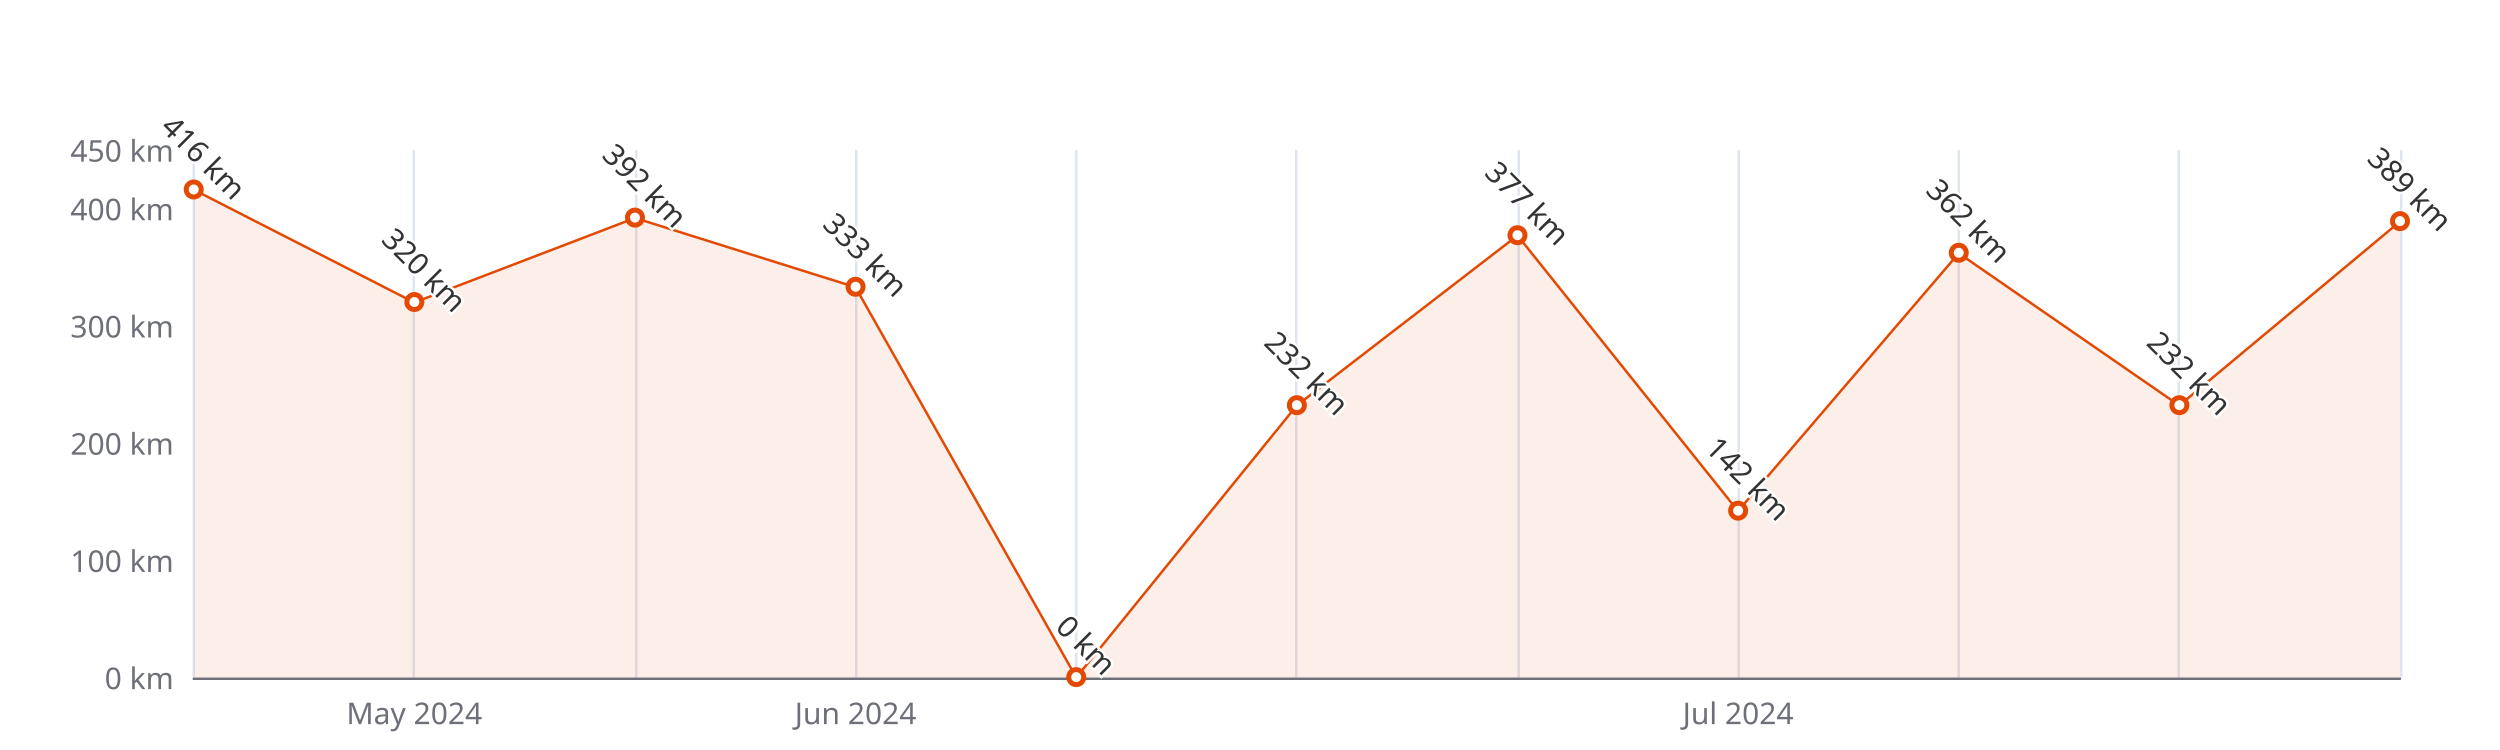
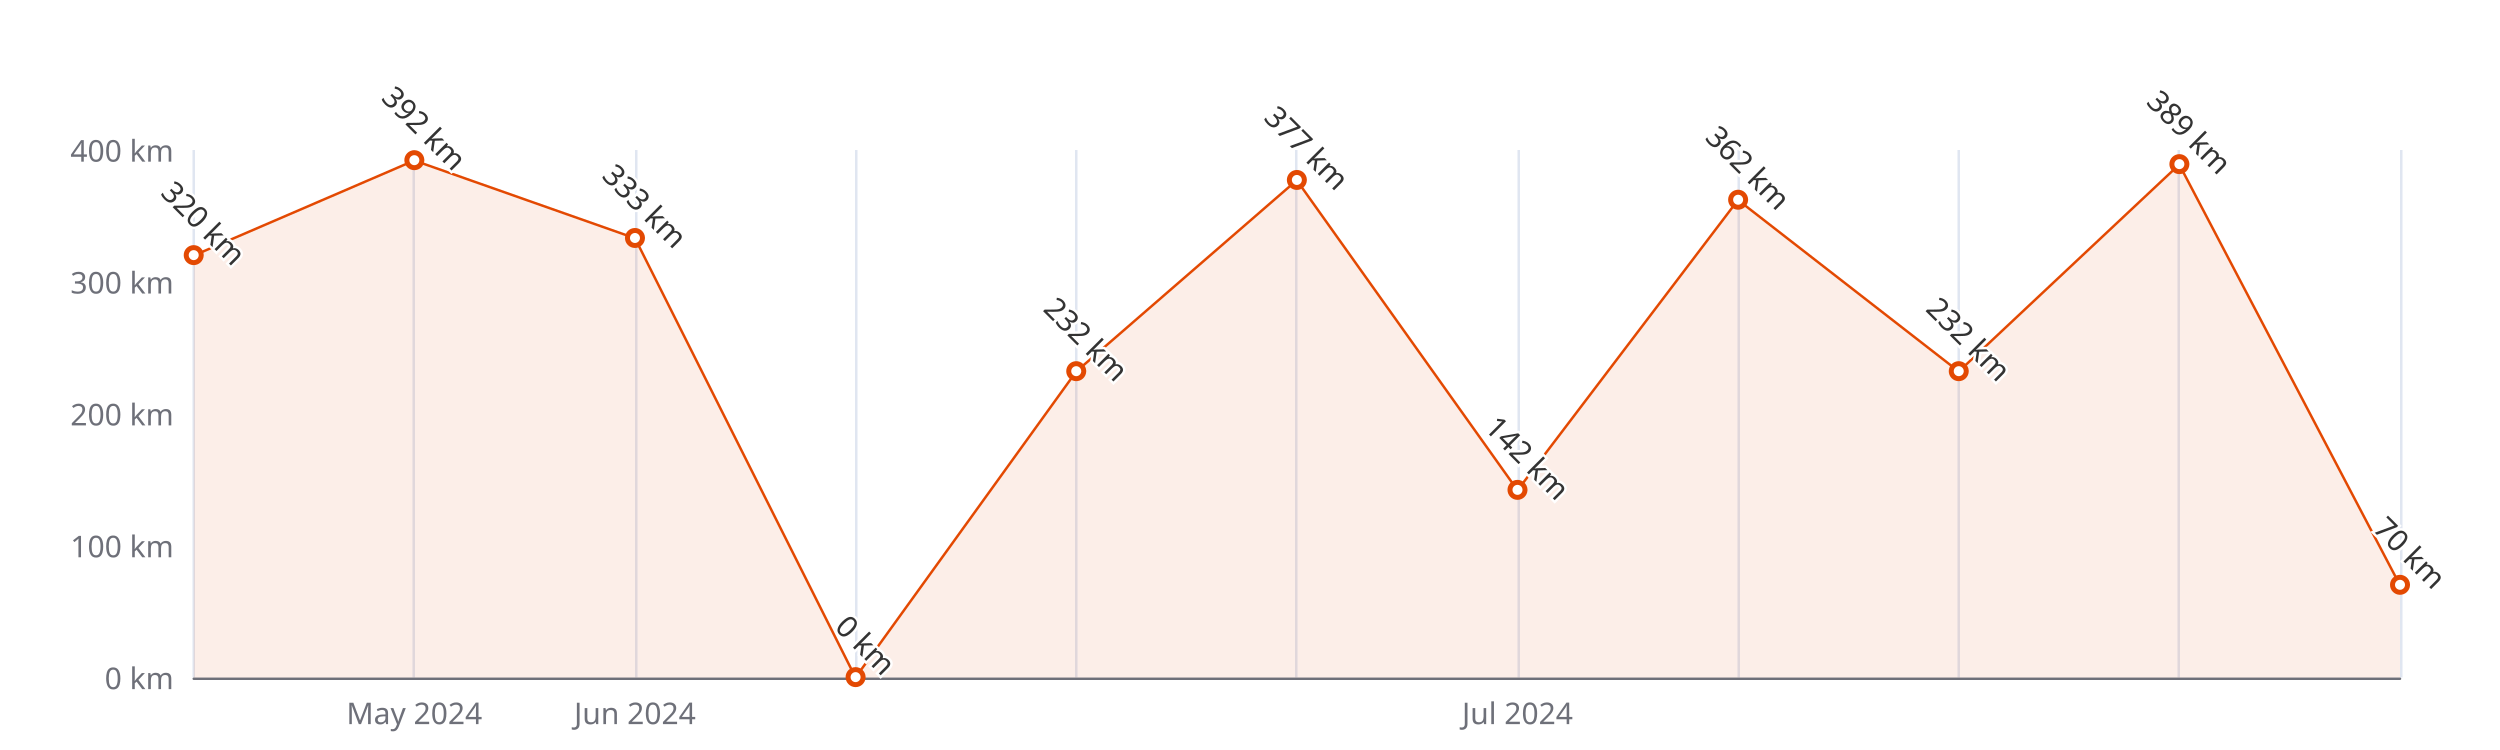
<svg xmlns="http://www.w3.org/2000/svg" width="1000" height="300" version="1.1" baseProfile="full" viewBox="0 0 1000 300">
  <rect width="1000" height="300" x="0" y="0" id="0" fill="#ffffff" />
  <path d="M77.5 60L77.5 271" fill="none" stroke="#E0E6F1" />
  <path d="M165.5 60L165.5 271" fill="none" stroke="#E0E6F1" />
  <path d="M254.5 60L254.5 271" fill="none" stroke="#E0E6F1" />
  <path d="M342.5 60L342.5 271" fill="none" stroke="#E0E6F1" />
  <path d="M430.5 60L430.5 271" fill="none" stroke="#E0E6F1" />
  <path d="M518.5 60L518.5 271" fill="none" stroke="#E0E6F1" />
  <path d="M607.5 60L607.5 271" fill="none" stroke="#E0E6F1" />
  <path d="M695.5 60L695.5 271" fill="none" stroke="#E0E6F1" />
  <path d="M783.5 60L783.5 271" fill="none" stroke="#E0E6F1" />
  <path d="M871.5 60L871.5 271" fill="none" stroke="#E0E6F1" />
  <path d="M960.5 60L960.5 271" fill="none" stroke="#E0E6F1" />
  <path d="M77.5 271.5L960 271.5" fill="none" stroke="#6E7079" stroke-linecap="round" />
  <text dominant-baseline="central" text-anchor="end" style="font-size:12px;font-family:sans-serif;" xml:space="preserve" transform="translate(69.48 271)" fill="#6E7079">0 km</text>
-   <text dominant-baseline="central" text-anchor="end" style="font-size:12px;font-family:sans-serif;" xml:space="preserve" transform="translate(69.48 224.1111)" fill="#6E7079">100 km</text>
-   <text dominant-baseline="central" text-anchor="end" style="font-size:12px;font-family:sans-serif;" xml:space="preserve" transform="translate(69.48 177.2222)" fill="#6E7079">200 km</text>
-   <text dominant-baseline="central" text-anchor="end" style="font-size:12px;font-family:sans-serif;" xml:space="preserve" transform="translate(69.48 130.3333)" fill="#6E7079">300 km</text>
-   <text dominant-baseline="central" text-anchor="end" style="font-size:12px;font-family:sans-serif;" xml:space="preserve" transform="translate(69.48 83.4444)" fill="#6E7079">400 km</text>
-   <text dominant-baseline="central" text-anchor="end" style="font-size:12px;font-family:sans-serif;" xml:space="preserve" transform="translate(69.48 60)" fill="#6E7079">450 km</text>
+   <text dominant-baseline="central" text-anchor="end" style="font-size:12px;font-family:sans-serif;" xml:space="preserve" transform="translate(69.48 218.25)" fill="#6E7079">100 km</text>
+   <text dominant-baseline="central" text-anchor="end" style="font-size:12px;font-family:sans-serif;" xml:space="preserve" transform="translate(69.48 165.5)" fill="#6E7079">200 km</text>
+   <text dominant-baseline="central" text-anchor="end" style="font-size:12px;font-family:sans-serif;" xml:space="preserve" transform="translate(69.48 112.75)" fill="#6E7079">300 km</text>
+   <text dominant-baseline="central" text-anchor="end" style="font-size:12px;font-family:sans-serif;" xml:space="preserve" transform="translate(69.48 60)" fill="#6E7079">400 km</text>
  <text dominant-baseline="central" text-anchor="middle" style="font-size:12px;font-family:sans-serif;" xml:space="preserve" y="6" transform="translate(165.732 279)" fill="#6E7079">May 2024</text>
-   <text dominant-baseline="central" text-anchor="middle" style="font-size:12px;font-family:sans-serif;" xml:space="preserve" y="6" transform="translate(342.236 279)" fill="#6E7079">Jun 2024</text>
-   <text dominant-baseline="central" text-anchor="middle" style="font-size:12px;font-family:sans-serif;" xml:space="preserve" y="6" transform="translate(695.244 279)" fill="#6E7079">Jul 2024</text>
+   <text dominant-baseline="central" text-anchor="middle" style="font-size:12px;font-family:sans-serif;" xml:space="preserve" y="6" transform="translate(253.984 279)" fill="#6E7079">Jun 2024</text>
+   <text dominant-baseline="central" text-anchor="middle" style="font-size:12px;font-family:sans-serif;" xml:space="preserve" y="6" transform="translate(606.992 279)" fill="#6E7079">Jul 2024</text>
  <g clip-path="url(#zr5-c0)">
-     <path d="M77.5 75.9L165.7 121L254 87.2L342.2 114.9L430.5 271L518.7 162.2L607 94.2L695.2 204.4L783.5 101.3L871.7 162.2L960 88.6L960 271L871.7 271L783.5 271L695.2 271L607 271L518.7 271L430.5 271L342.2 271L254 271L165.7 271L77.5 271Z" fill="rgb(227,73,2)" fill-opacity="0.09" />
-     <path d="M77.5 75.9L165.7 121L254 87.2L342.2 114.9L430.5 271L518.7 162.2L607 94.2L695.2 204.4L783.5 101.3L871.7 162.2L960 88.6" fill="none" stroke="#E34902" stroke-linejoin="bevel" />
+     <path d="M77.5 102.2L165.7 64.2L254 95.3L342.2 271L430.5 148.6L518.7 72.1L607 196.1L695.2 80L783.5 148.6L871.7 65.8L960 234.1L960 271L871.7 271L783.5 271L695.2 271L607 271L518.7 271L430.5 271L342.2 271L254 271L165.7 271L77.5 271Z" fill="rgb(227,73,2)" fill-opacity="0.09" />
+     <path d="M77.5 102.2L165.7 64.2L254 95.3L342.2 271L430.5 148.6L518.7 72.1L607 196.1L695.2 80L783.5 148.6L871.7 65.8L960 234.1" fill="none" stroke="#E34902" stroke-linejoin="bevel" />
  </g>
-   <path d="M1 0A1 1 0 1 1 1 -0.1A1 1 0 0 1 1 0" transform="matrix(3,0,0,3,77.48,75.9422)" fill="#fff" stroke="#E34902" stroke-width="0.667" />
-   <path d="M1 0A1 1 0 1 1 1 -0.1A1 1 0 0 1 1 0" transform="matrix(3,0,0,3,165.732,120.9556)" fill="#fff" stroke="#E34902" stroke-width="0.667" />
-   <path d="M1 0A1 1 0 1 1 1 -0.1A1 1 0 0 1 1 0" transform="matrix(3,0,0,3,253.984,87.1956)" fill="#fff" stroke="#E34902" stroke-width="0.667" />
-   <path d="M1 0A1 1 0 1 1 1 -0.1A1 1 0 0 1 1 0" transform="matrix(3,0,0,3,342.236,114.86)" fill="#fff" stroke="#E34902" stroke-width="0.667" />
-   <path d="M1 0A1 1 0 1 1 1 -0.1A1 1 0 0 1 1 0" transform="matrix(3,0,0,3,430.488,271)" fill="#fff" stroke="#E34902" stroke-width="0.667" />
-   <path d="M1 0A1 1 0 1 1 1 -0.1A1 1 0 0 1 1 0" transform="matrix(3,0,0,3,518.74,162.2178)" fill="#fff" stroke="#E34902" stroke-width="0.667" />
-   <path d="M1 0A1 1 0 1 1 1 -0.1A1 1 0 0 1 1 0" transform="matrix(3,0,0,3,606.992,94.2289)" fill="#fff" stroke="#E34902" stroke-width="0.667" />
-   <path d="M1 0A1 1 0 1 1 1 -0.1A1 1 0 0 1 1 0" transform="matrix(3,0,0,3,695.244,204.4178)" fill="#fff" stroke="#E34902" stroke-width="0.667" />
-   <path d="M1 0A1 1 0 1 1 1 -0.1A1 1 0 0 1 1 0" transform="matrix(3,0,0,3,783.496,101.2622)" fill="#fff" stroke="#E34902" stroke-width="0.667" />
-   <path d="M1 0A1 1 0 1 1 1 -0.1A1 1 0 0 1 1 0" transform="matrix(3,0,0,3,871.748,162.2178)" fill="#fff" stroke="#E34902" stroke-width="0.667" />
-   <path d="M1 0A1 1 0 1 1 1 -0.1A1 1 0 0 1 1 0" transform="matrix(3,0,0,3,960,88.6022)" fill="#fff" stroke="#E34902" stroke-width="0.667" />
-   <text dominant-baseline="central" text-anchor="middle" style="font-size:12px;font-family:sans-serif;" xml:space="preserve" y="-6" transform="matrix(0.707,0.707,-0.707,0.707,77.48,66.9422)" fill="#333" stroke="rgb(255,255,255)" stroke-width="2" paint-order="stroke" stroke-miterlimit="2">416 km</text>
-   <text dominant-baseline="central" text-anchor="middle" style="font-size:12px;font-family:sans-serif;" xml:space="preserve" y="-6" transform="matrix(0.707,0.707,-0.707,0.707,165.732,111.9556)" fill="#333" stroke="rgb(255,255,255)" stroke-width="2" paint-order="stroke" stroke-miterlimit="2">320 km</text>
-   <text dominant-baseline="central" text-anchor="middle" style="font-size:12px;font-family:sans-serif;" xml:space="preserve" y="-6" transform="matrix(0.707,0.707,-0.707,0.707,253.984,78.1956)" fill="#333" stroke="rgb(255,255,255)" stroke-width="2" paint-order="stroke" stroke-miterlimit="2">392 km</text>
-   <text dominant-baseline="central" text-anchor="middle" style="font-size:12px;font-family:sans-serif;" xml:space="preserve" y="-6" transform="matrix(0.707,0.707,-0.707,0.707,342.236,105.86)" fill="#333" stroke="rgb(255,255,255)" stroke-width="2" paint-order="stroke" stroke-miterlimit="2">333 km</text>
-   <text dominant-baseline="central" text-anchor="middle" style="font-size:12px;font-family:sans-serif;" xml:space="preserve" y="-6" transform="matrix(0.707,0.707,-0.707,0.707,430.488,262)" fill="#333" stroke="rgb(255,255,255)" stroke-width="2" paint-order="stroke" stroke-miterlimit="2">0 km</text>
-   <text dominant-baseline="central" text-anchor="middle" style="font-size:12px;font-family:sans-serif;" xml:space="preserve" y="-6" transform="matrix(0.707,0.707,-0.707,0.707,518.74,153.2178)" fill="#333" stroke="rgb(255,255,255)" stroke-width="2" paint-order="stroke" stroke-miterlimit="2">232 km</text>
-   <text dominant-baseline="central" text-anchor="middle" style="font-size:12px;font-family:sans-serif;" xml:space="preserve" y="-6" transform="matrix(0.707,0.707,-0.707,0.707,606.992,85.2289)" fill="#333" stroke="rgb(255,255,255)" stroke-width="2" paint-order="stroke" stroke-miterlimit="2">377 km</text>
-   <text dominant-baseline="central" text-anchor="middle" style="font-size:12px;font-family:sans-serif;" xml:space="preserve" y="-6" transform="matrix(0.707,0.707,-0.707,0.707,695.244,195.4178)" fill="#333" stroke="rgb(255,255,255)" stroke-width="2" paint-order="stroke" stroke-miterlimit="2">142 km</text>
-   <text dominant-baseline="central" text-anchor="middle" style="font-size:12px;font-family:sans-serif;" xml:space="preserve" y="-6" transform="matrix(0.707,0.707,-0.707,0.707,783.496,92.2622)" fill="#333" stroke="rgb(255,255,255)" stroke-width="2" paint-order="stroke" stroke-miterlimit="2">362 km</text>
-   <text dominant-baseline="central" text-anchor="middle" style="font-size:12px;font-family:sans-serif;" xml:space="preserve" y="-6" transform="matrix(0.707,0.707,-0.707,0.707,871.748,153.2178)" fill="#333" stroke="rgb(255,255,255)" stroke-width="2" paint-order="stroke" stroke-miterlimit="2">232 km</text>
-   <text dominant-baseline="central" text-anchor="middle" style="font-size:12px;font-family:sans-serif;" xml:space="preserve" y="-6" transform="matrix(0.707,0.707,-0.707,0.707,960,79.6022)" fill="#333" stroke="rgb(255,255,255)" stroke-width="2" paint-order="stroke" stroke-miterlimit="2">389 km</text>
+   <path d="M1 0A1 1 0 1 1 1 -0.1A1 1 0 0 1 1 0" transform="matrix(3,0,0,3,77.48,102.2)" fill="#fff" stroke="#E34902" stroke-width="0.667" />
+   <path d="M1 0A1 1 0 1 1 1 -0.1A1 1 0 0 1 1 0" transform="matrix(3,0,0,3,165.732,64.22)" fill="#fff" stroke="#E34902" stroke-width="0.667" />
+   <path d="M1 0A1 1 0 1 1 1 -0.1A1 1 0 0 1 1 0" transform="matrix(3,0,0,3,253.984,95.3425)" fill="#fff" stroke="#E34902" stroke-width="0.667" />
+   <path d="M1 0A1 1 0 1 1 1 -0.1A1 1 0 0 1 1 0" transform="matrix(3,0,0,3,342.236,271)" fill="#fff" stroke="#E34902" stroke-width="0.667" />
+   <path d="M1 0A1 1 0 1 1 1 -0.1A1 1 0 0 1 1 0" transform="matrix(3,0,0,3,430.488,148.62)" fill="#fff" stroke="#E34902" stroke-width="0.667" />
+   <path d="M1 0A1 1 0 1 1 1 -0.1A1 1 0 0 1 1 0" transform="matrix(3,0,0,3,518.74,72.1325)" fill="#fff" stroke="#E34902" stroke-width="0.667" />
+   <path d="M1 0A1 1 0 1 1 1 -0.1A1 1 0 0 1 1 0" transform="matrix(3,0,0,3,606.992,196.095)" fill="#fff" stroke="#E34902" stroke-width="0.667" />
+   <path d="M1 0A1 1 0 1 1 1 -0.1A1 1 0 0 1 1 0" transform="matrix(3,0,0,3,695.244,80.045)" fill="#fff" stroke="#E34902" stroke-width="0.667" />
+   <path d="M1 0A1 1 0 1 1 1 -0.1A1 1 0 0 1 1 0" transform="matrix(3,0,0,3,783.496,148.62)" fill="#fff" stroke="#E34902" stroke-width="0.667" />
+   <path d="M1 0A1 1 0 1 1 1 -0.1A1 1 0 0 1 1 0" transform="matrix(3,0,0,3,871.748,65.8025)" fill="#fff" stroke="#E34902" stroke-width="0.667" />
+   <path d="M1 0A1 1 0 1 1 1 -0.1A1 1 0 0 1 1 0" transform="matrix(3,0,0,3,960,234.075)" fill="#fff" stroke="#E34902" stroke-width="0.667" />
+   <text dominant-baseline="central" text-anchor="middle" style="font-size:12px;font-family:sans-serif;" xml:space="preserve" y="-6" transform="matrix(0.707,0.707,-0.707,0.707,77.48,93.2)" fill="#333" stroke="rgb(255,255,255)" stroke-width="2" paint-order="stroke" stroke-miterlimit="2">320 km</text>
+   <text dominant-baseline="central" text-anchor="middle" style="font-size:12px;font-family:sans-serif;" xml:space="preserve" y="-6" transform="matrix(0.707,0.707,-0.707,0.707,165.732,55.22)" fill="#333" stroke="rgb(255,255,255)" stroke-width="2" paint-order="stroke" stroke-miterlimit="2">392 km</text>
+   <text dominant-baseline="central" text-anchor="middle" style="font-size:12px;font-family:sans-serif;" xml:space="preserve" y="-6" transform="matrix(0.707,0.707,-0.707,0.707,253.984,86.3425)" fill="#333" stroke="rgb(255,255,255)" stroke-width="2" paint-order="stroke" stroke-miterlimit="2">333 km</text>
+   <text dominant-baseline="central" text-anchor="middle" style="font-size:12px;font-family:sans-serif;" xml:space="preserve" y="-6" transform="matrix(0.707,0.707,-0.707,0.707,342.236,262)" fill="#333" stroke="rgb(255,255,255)" stroke-width="2" paint-order="stroke" stroke-miterlimit="2">0 km</text>
+   <text dominant-baseline="central" text-anchor="middle" style="font-size:12px;font-family:sans-serif;" xml:space="preserve" y="-6" transform="matrix(0.707,0.707,-0.707,0.707,430.488,139.62)" fill="#333" stroke="rgb(255,255,255)" stroke-width="2" paint-order="stroke" stroke-miterlimit="2">232 km</text>
+   <text dominant-baseline="central" text-anchor="middle" style="font-size:12px;font-family:sans-serif;" xml:space="preserve" y="-6" transform="matrix(0.707,0.707,-0.707,0.707,518.74,63.1325)" fill="#333" stroke="rgb(255,255,255)" stroke-width="2" paint-order="stroke" stroke-miterlimit="2">377 km</text>
+   <text dominant-baseline="central" text-anchor="middle" style="font-size:12px;font-family:sans-serif;" xml:space="preserve" y="-6" transform="matrix(0.707,0.707,-0.707,0.707,606.992,187.095)" fill="#333" stroke="rgb(255,255,255)" stroke-width="2" paint-order="stroke" stroke-miterlimit="2">142 km</text>
+   <text dominant-baseline="central" text-anchor="middle" style="font-size:12px;font-family:sans-serif;" xml:space="preserve" y="-6" transform="matrix(0.707,0.707,-0.707,0.707,695.244,71.045)" fill="#333" stroke="rgb(255,255,255)" stroke-width="2" paint-order="stroke" stroke-miterlimit="2">362 km</text>
+   <text dominant-baseline="central" text-anchor="middle" style="font-size:12px;font-family:sans-serif;" xml:space="preserve" y="-6" transform="matrix(0.707,0.707,-0.707,0.707,783.496,139.62)" fill="#333" stroke="rgb(255,255,255)" stroke-width="2" paint-order="stroke" stroke-miterlimit="2">232 km</text>
+   <text dominant-baseline="central" text-anchor="middle" style="font-size:12px;font-family:sans-serif;" xml:space="preserve" y="-6" transform="matrix(0.707,0.707,-0.707,0.707,871.748,56.8025)" fill="#333" stroke="rgb(255,255,255)" stroke-width="2" paint-order="stroke" stroke-miterlimit="2">389 km</text>
+   <text dominant-baseline="central" text-anchor="middle" style="font-size:12px;font-family:sans-serif;" xml:space="preserve" y="-6" transform="matrix(0.707,0.707,-0.707,0.707,960,225.075)" fill="#333" stroke="rgb(255,255,255)" stroke-width="2" paint-order="stroke" stroke-miterlimit="2">70 km</text>
  <defs>
    <clipPath id="zr5-c0">
      <path d="M76 59.5l884 0l0 212l-884 0Z" fill="#000" />
    </clipPath>
  </defs>
</svg>
